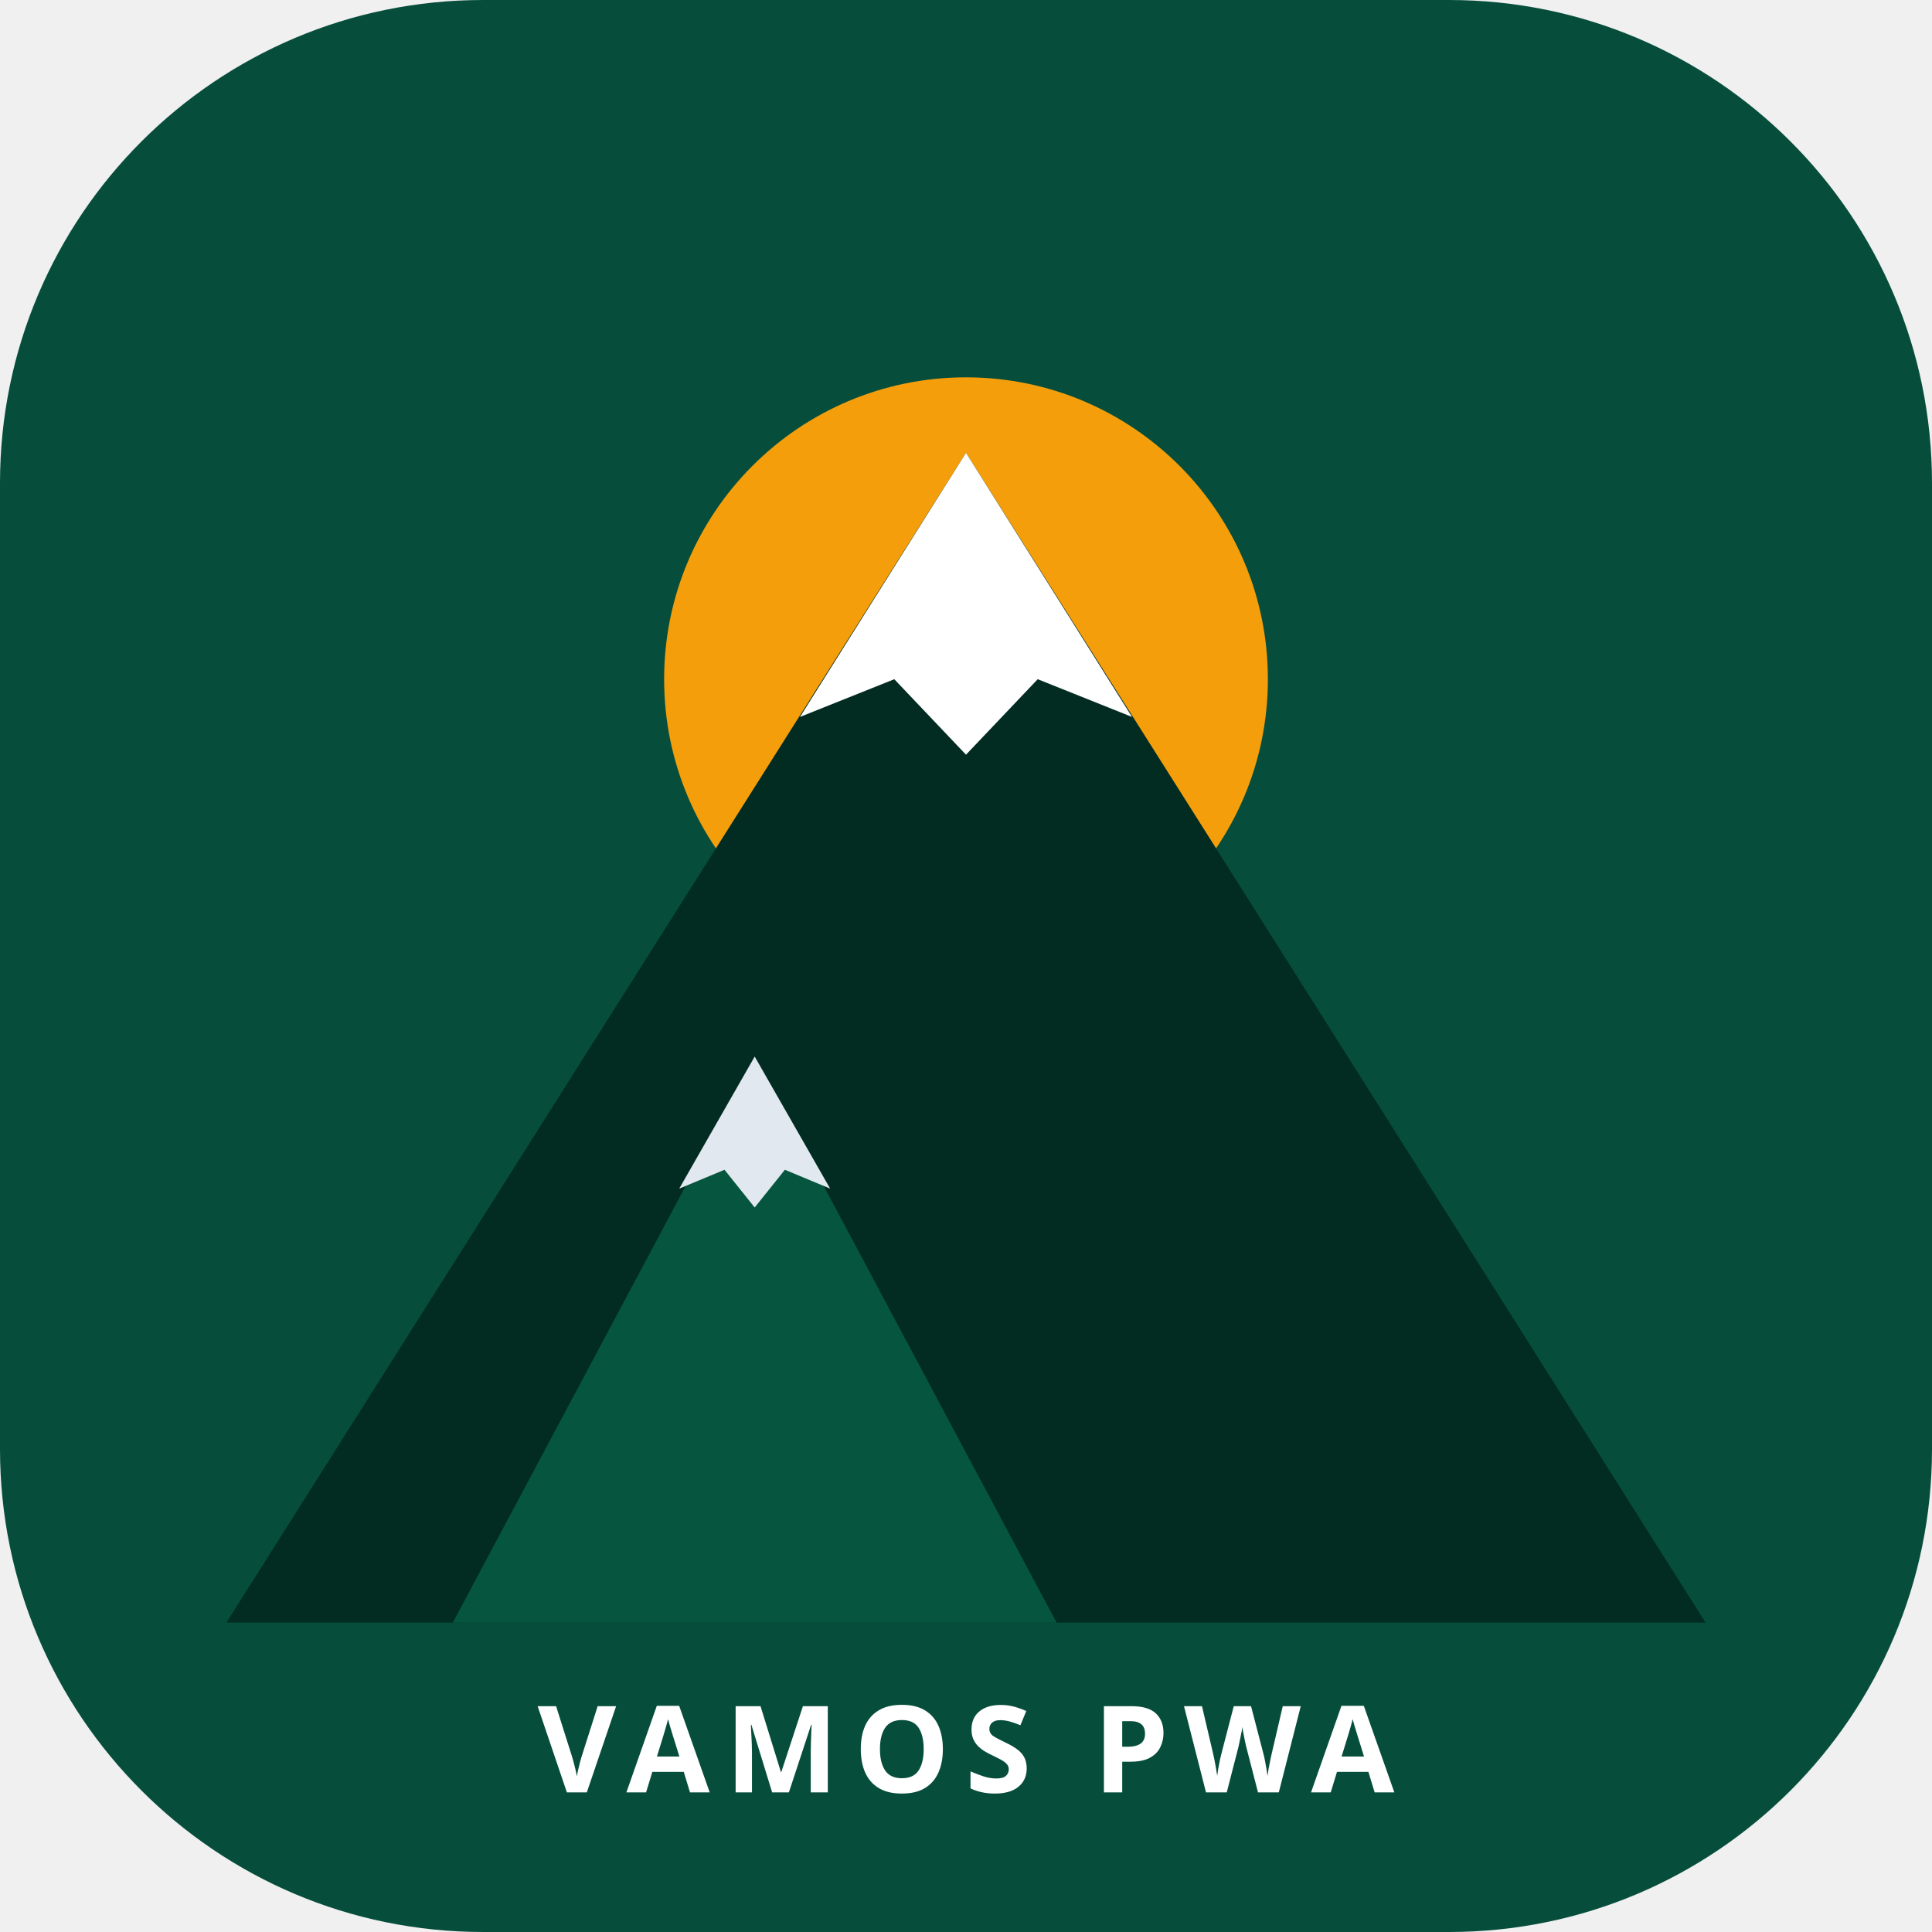
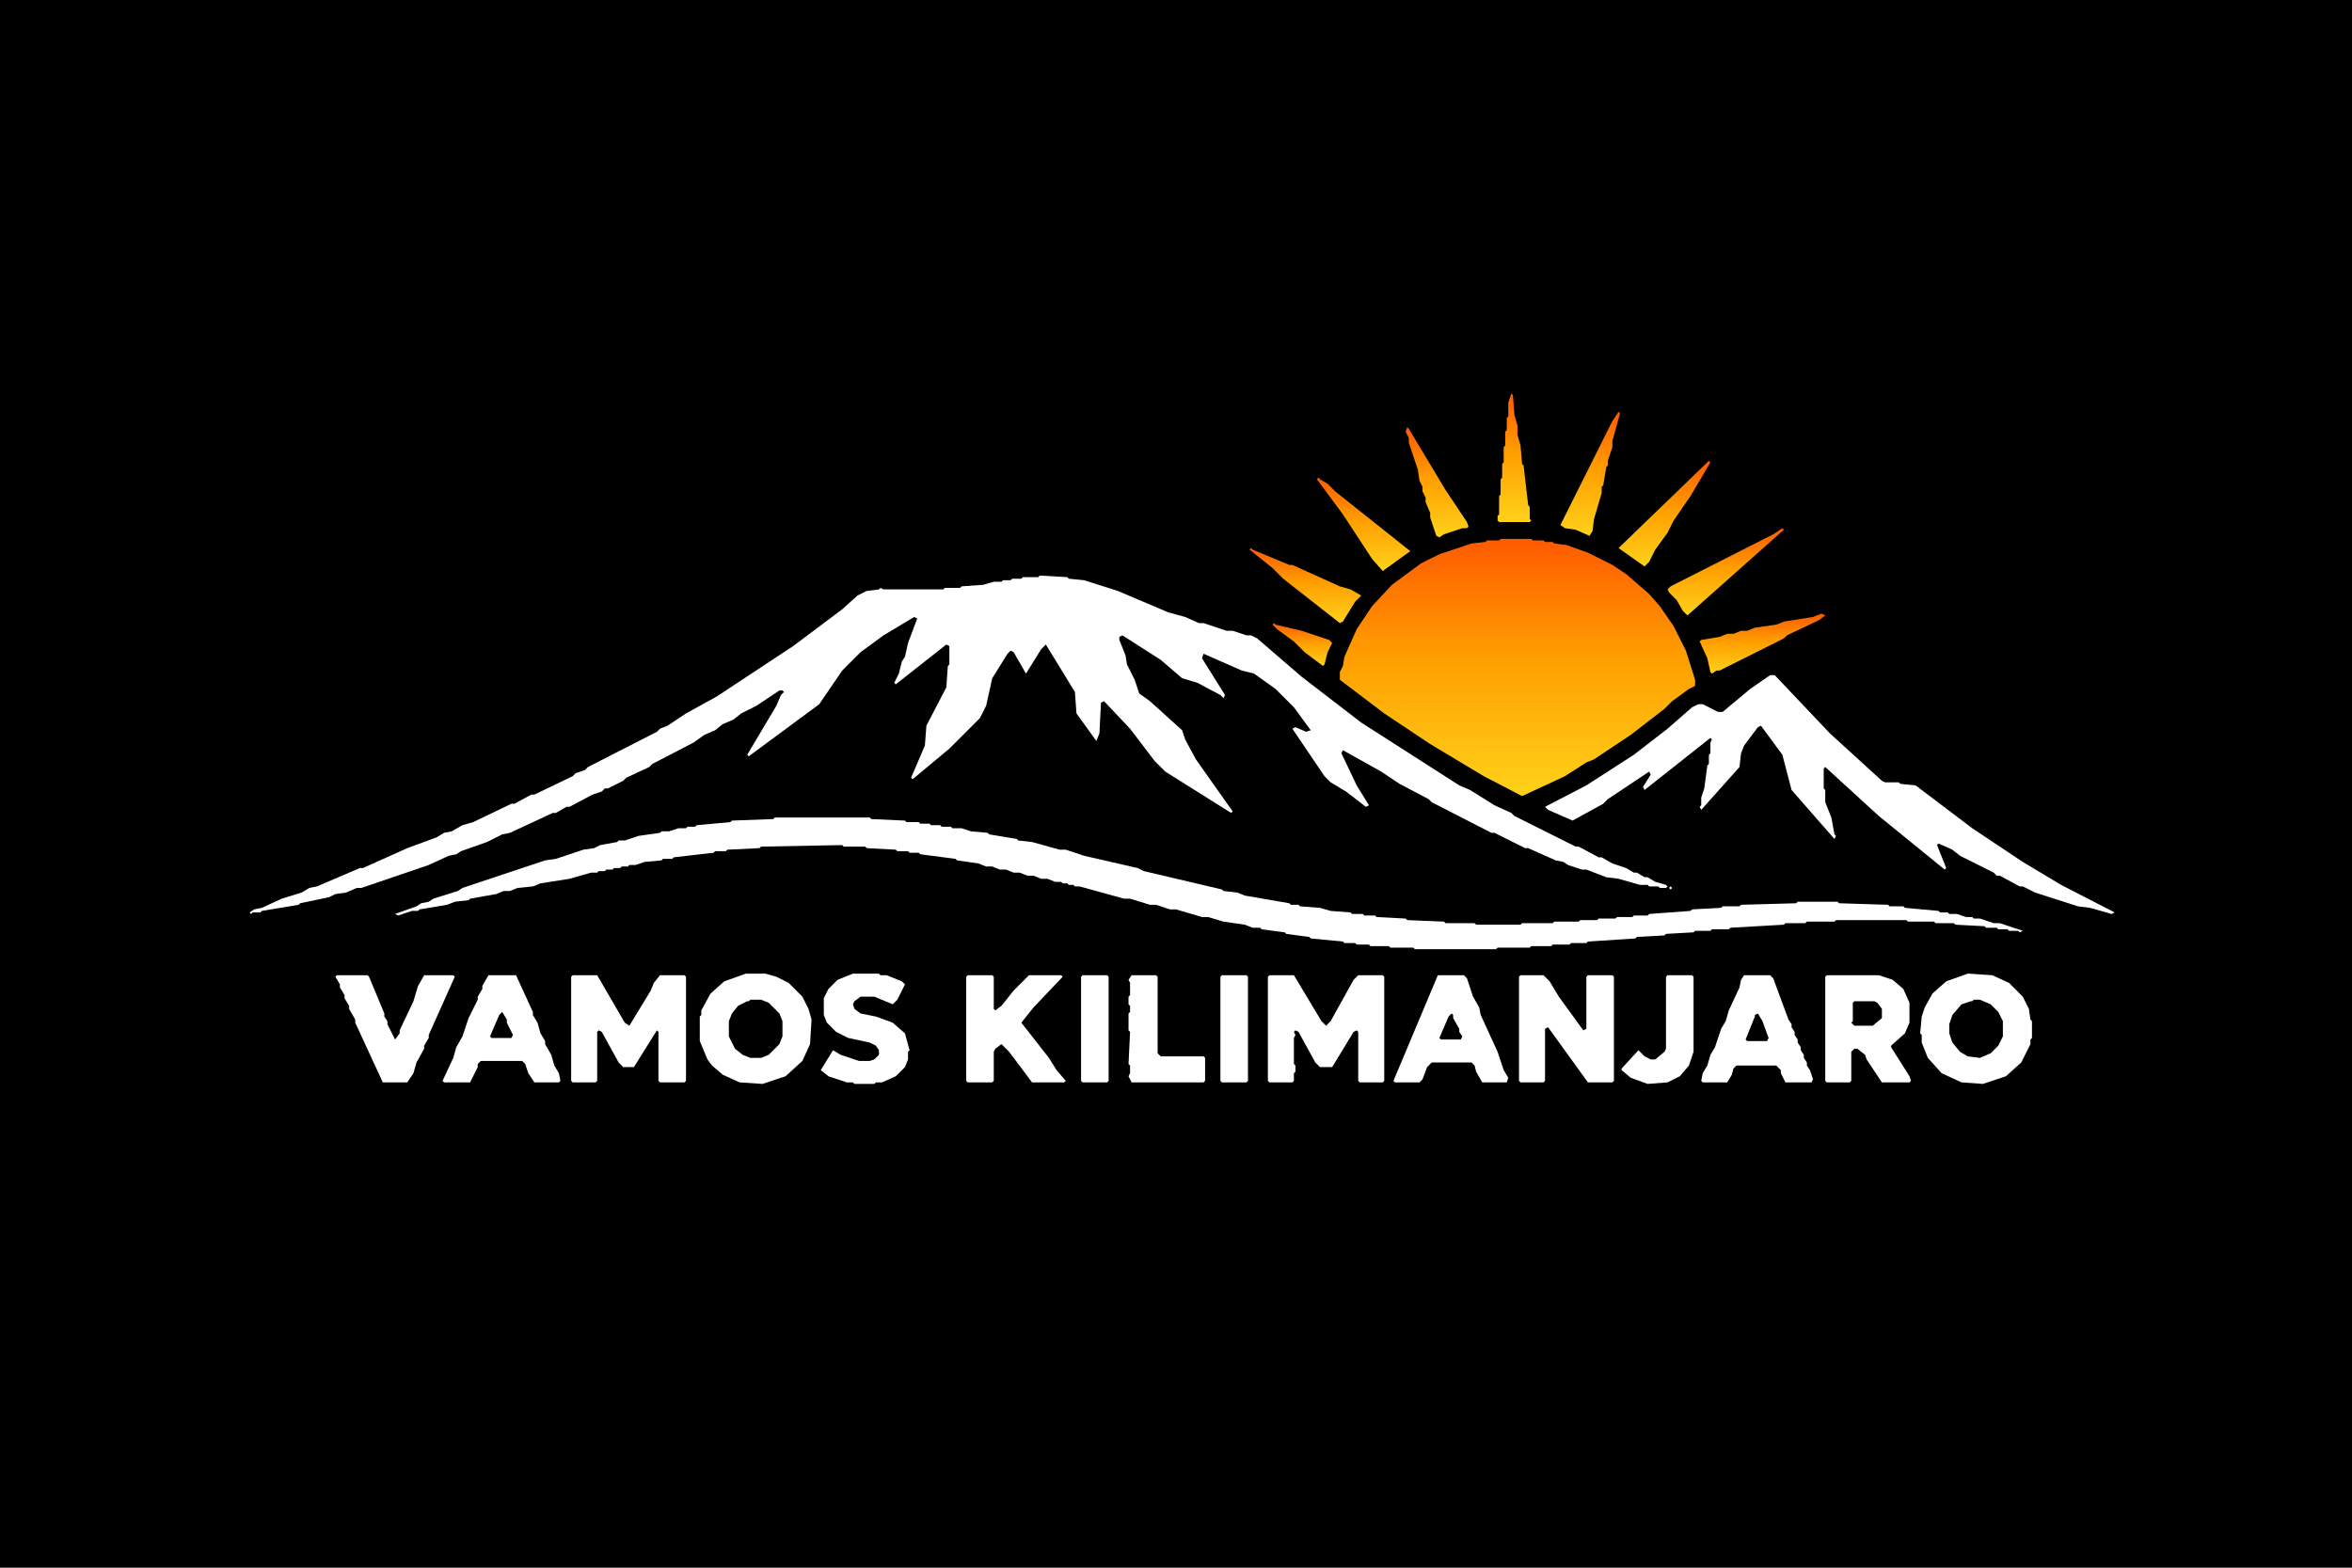
- <svg xmlns="http://www.w3.org/2000/svg" viewBox="0 0 512 512" width="512" height="512">
-   <rect width="512" height="512" rx="128" fill="#064e3b" />
-   <circle cx="256" cy="180" r="80" fill="#f59e0b" />
-   <polygon points="60,430 256,120 452,430" fill="#022c22" />
-   <polygon points="256,120 300,190 275,180 256,200 237,180 212,190" fill="#ffffff" />
-   <polygon points="120,430 200,280 280,430" fill="#065f46" opacity="0.8" />
-   <polygon points="200,280 220,315 208,310 200,320 192,310 180,315" fill="#e2e8f0" />
-   <text x="256" y="475" font-family="sans-serif" font-weight="900" font-size="32" fill="#ffffff" text-anchor="middle" letter-spacing="4">VAMOS PWA</text>
+ <svg xmlns="http://www.w3.org/2000/svg" width="1536" height="1024" viewBox="0 0 1536 1024">
+   <defs>
+     <linearGradient id="sunrise" x1="0" y1="1" x2="0" y2="0">
+       <stop offset="0%" stop-color="#FFD21A" />
+       <stop offset="55%" stop-color="#FF9D00" />
+       <stop offset="100%" stop-color="#FF5A00" />
+     </linearGradient>
+   </defs>
+   <rect width="100%" height="100%" fill="#000000" />
+   <g id="sunrise" fill="url(#sunrise)" fill-rule="evenodd">
+     <path d="M 832,407 831,408 834,411 845,419 852,426 864,435 865,434 867,426 870,420 868,418 850,412 833,408 Z" fill="url(#sunrise)" />
+     <path d="M 1189,401 1184,403 1165,406 1160,408 1146,410 1141,412 1137,412 1132,414 1128,414 1123,416 1111,418 1110,419 1115,430 1117,439 1118,440 1121,438 1123,438 1165,417 1167,415 1188,405 1192,402 1190,401 Z" fill="url(#sunrise)" />
+     <path d="M 817,358 816,359 831,371 838,378 875,407 877,406 885,393 889,389 882,385 875,383 844,369 842,369 818,359 Z" fill="url(#sunrise)" />
+     <path d="M 980,352 979,353 971,353 970,354 961,355 940,362 928,368 909,382 896,396 886,411 878,429 877,435 875,439 875,444 904,466 934,486 969,507 994,520 1022,507 1036,498 1041,496 1065,480 1087,463 1092,458 1103,450 1107,448 1107,444 1101,425 1093,409 1084,396 1077,388 1062,375 1053,369 1037,361 1023,356 1015,355 1014,354 1009,354 1008,353 1001,353 1000,352 981,352 Z" fill="url(#sunrise)" />
+     <path d="M 1164,345 1158,349 1091,383 1089,385 1090,387 1095,392 1099,399 1102,402 1165,346 Z" fill="url(#sunrise)" />
+     <path d="M 861,312 860,313 877,336 896,365 903,373 921,360 872,321 867,316 862,313 Z" fill="url(#sunrise)" />
+     <path d="M 1116,301 1057,358 1074,370 1077,367 1081,359 1089,348 1093,340 1104,324 1117,302 Z" fill="url(#sunrise)" />
+     <path d="M 919,279 918,282 920,286 920,289 926,307 927,314 929,318 929,321 931,325 931,328 934,335 934,338 938,350 940,351 943,349 955,345 958,345 959,344 958,341 944,320 920,280 Z" fill="url(#sunrise)" />
+     <path d="M 1057,269 1053,275 1019,343 1022,345 1029,346 1038,350 1040,347 1041,339 1046,322 1046,318 1047,317 1049,305 1050,304 1050,301 1053,292 1053,288 1058,270 Z" fill="url(#sunrise)" />
+     <path d="M 987,257 985,263 985,272 984,273 984,281 983,282 983,291 982,292 982,302 981,303 981,312 980,313 980,323 979,324 979,336 978,337 978,340 979,341 999,341 1000,340 999,339 999,331 998,330 995,304 994,303 993,291 991,284 991,278 989,271 988,258 Z" fill="url(#sunrise)" />
+   </g>
+   <g id="mountains-and-wordmark" fill="#FFFFFF" fill-rule="evenodd">
+     <path d="M 1193,637 1192,638 1192,706 1193,707 1208,707 1209,706 1209,687 1211,685 1213,685 1218,689 1219,692 1229,707 1247,707 1248,706 1247,703 1235,684 1235,683 1244,675 1247,668 1247,655 1243,646 1236,640 1227,637 1194,637 Z M 1210,655 1211,654 1224,654 1226,655 1229,659 1229,665 1223,670 1211,670 1209,668 1210,667 1210,656 Z" fill="#FFFFFF" />
+     <path d="M 1139,637 1137,640 1136,645 1129,660 1127,667 1124,672 1120,684 1117,689 1115,696 1112,701 1111,706 1112,707 1128,707 1131,702 1132,698 1134,696 1160,696 1163,699 1163,701 1166,707 1183,707 1184,705 1182,699 1180,696 1180,694 1178,691 1178,689 1176,686 1176,684 1174,681 1174,679 1172,676 1172,674 1170,671 1170,669 1168,666 1158,639 1156,637 1140,637 Z M 1146,663 1148,662 1151,667 1155,678 1154,680 1141,680 1140,679 1146,664 Z" fill="#FFFFFF" />
+     <path d="M 1089,637 1088,638 1088,685 1087,687 1081,692 1078,692 1074,690 1070,686 1059,698 1059,699 1065,704 1076,708 1089,707 1097,703 1103,696 1106,687 1106,638 1105,637 1090,637 Z" fill="#FFFFFF" />
+     <path d="M 993,637 992,638 992,706 993,707 1008,707 1009,706 1009,672 1011,671 1037,707 1053,707 1054,706 1054,638 1053,637 1037,637 1036,638 1036,672 1034,673 1018,651 1012,641 1008,637 994,637 Z" fill="#FFFFFF" />
+     <path d="M 939,637 910,706 911,707 927,707 929,705 932,697 935,694 961,694 963,696 964,700 968,707 984,707 985,704 982,699 978,687 967,663 966,658 962,651 958,639 956,637 940,637 Z M 947,663 948,662 949,663 949,665 953,672 953,674 955,677 954,679 941,679 940,678 946,664 Z" fill="#FFFFFF" />
+     <path d="M 829,637 828,638 828,706 829,707 844,707 845,706 845,701 846,700 846,696 845,695 845,678 846,676 845,674 846,673 848,674 859,694 862,697 870,697 884,674 886,673 887,674 887,706 888,707 903,707 904,706 904,638 903,637 887,637 884,640 869,667 866,670 863,667 845,637 830,637 Z" fill="#FFFFFF" />
+     <path d="M 798,637 797,638 797,706 798,707 814,707 815,706 815,638 814,637 799,637 Z" fill="#FFFFFF" />
+     <path d="M 739,637 737,640 738,642 738,650 737,651 737,656 738,657 738,661 737,662 737,673 738,674 737,695 738,696 738,701 737,703 739,707 786,707 787,706 787,691 786,690 758,690 756,688 756,638 755,637 740,637 Z" fill="#FFFFFF" />
+     <path d="M 707,637 706,638 706,706 707,707 723,707 724,706 724,638 723,637 708,637 Z" fill="#FFFFFF" />
+     <path d="M 632,637 631,638 631,706 632,707 648,707 649,706 649,687 650,685 654,682 659,687 674,707 695,707 696,706 690,699 685,691 667,668 675,658 694,638 693,637 672,637 662,647 654,657 650,660 649,659 649,638 648,637 633,637 Z" fill="#FFFFFF" />
+     <path d="M 374,637 373,638 373,706 374,707 389,707 390,706 390,674 391,673 393,674 404,694 407,697 414,697 429,673 430,674 430,706 431,707 447,707 448,706 448,638 447,637 431,637 427,642 425,647 411,670 408,668 390,637 375,637 Z" fill="#FFFFFF" />
+     <path d="M 319,637 315,644 315,646 312,651 312,653 306,665 302,677 298,684 296,691 289,706 290,707 307,707 312,697 312,695 314,693 341,693 343,695 345,701 349,707 365,707 366,706 365,701 362,696 360,689 356,682 356,680 353,675 351,668 348,663 348,661 337,637 320,637 Z M 327,662 328,661 331,666 331,668 335,676 334,678 321,678 320,677 326,663 Z" fill="#FFFFFF" />
+     <path d="M 220,637 219,638 222,643 222,645 225,650 225,652 228,657 228,659 232,666 232,668 250,707 266,707 270,701 272,694 277,685 277,683 280,678 280,676 297,638 296,637 277,637 273,644 270,654 261,673 261,675 258,679 253,669 253,667 251,664 251,662 241,638 240,637 221,637 Z" fill="#FFFFFF" />
+     <path d="M 1285,636 1271,641 1262,649 1257,658 1255,664 1254,675 1255,676 1255,681 1259,691 1268,701 1281,707 1295,708 1310,703 1320,694 1326,682 1326,679 1327,678 1327,667 1326,666 1325,659 1321,651 1312,642 1301,637 1286,636 Z M 1288,654 1289,653 1293,653 1300,656 1305,661 1308,667 1308,677 1305,683 1300,688 1293,691 1285,690 1280,687 1275,681 1273,675 1273,669 1275,663 1281,656 1287,654 Z" fill="#FFFFFF" />
+     <path d="M 557,636 547,640 541,646 538,652 538,663 540,668 546,674 554,678 568,681 572,683 574,686 574,689 571,692 568,693 561,693 549,689 544,686 536,699 541,703 553,707 557,707 558,708 571,708 572,707 576,707 585,703 591,697 593,692 593,687 594,686 591,675 583,668 572,664 562,662 558,659 557,656 558,654 562,651 571,651 583,656 586,653 591,643 589,641 579,637 575,637 574,636 558,636 Z" fill="#FFFFFF" />
+     <path d="M 487,636 473,641 464,649 458,660 458,663 457,664 457,680 462,692 465,696 472,702 483,707 498,708 513,703 524,693 529,682 530,666 528,659 524,651 515,642 507,638 500,636 488,636 Z M 489,654 490,653 497,653 502,655 509,662 511,667 511,677 509,682 502,689 497,691 490,691 485,689 480,685 476,677 476,667 478,662 482,657 488,654 Z" fill="#FFFFFF" />
+     <path d="M 506,534 505,535 478,536 477,537 455,539 454,540 449,540 448,541 443,541 437,543 432,543 431,544 417,546 408,549 404,549 403,550 392,552 388,554 381,555 363,561 356,562 302,580 299,582 283,587 280,589 275,590 272,592 258,597 260,598 269,595 273,595 274,594 292,591 297,589 306,588 307,587 324,584 329,582 333,582 338,580 348,579 353,577 372,574 386,570 390,570 391,569 395,569 396,568 400,568 401,567 405,567 406,566 410,566 411,565 415,565 421,563 432,562 433,561 439,561 440,560 466,557 467,556 474,556 475,555 496,554 497,553 550,552 551,553 565,553 566,554 585,555 586,556 593,556 594,557 600,557 601,558 624,561 625,562 639,564 644,566 648,566 653,568 657,568 662,570 666,570 671,572 675,572 680,574 684,574 689,576 693,576 694,577 697,577 698,578 701,578 702,579 705,579 734,587 738,587 751,591 755,591 764,594 768,594 785,599 789,599 799,602 813,604 818,606 823,606 824,607 839,609 840,610 855,612 856,613 877,615 878,616 885,616 886,617 894,617 895,618 907,618 908,619 923,619 924,620 977,620 978,619 999,619 1000,618 1013,618 1014,617 1025,617 1026,616 1036,616 1037,615 1068,613 1069,612 1087,611 1088,610 1106,609 1107,608 1117,608 1118,607 1129,607 1130,606 1165,604 1166,603 1179,603 1180,602 1198,602 1199,601 1245,601 1246,602 1263,602 1264,603 1276,603 1277,604 1296,605 1297,606 1304,606 1305,607 1311,607 1312,608 1318,608 1319,609 1321,608 1306,603 1302,603 1293,600 1289,600 1288,599 1284,599 1278,597 1273,597 1272,596 1267,596 1266,595 1244,593 1243,592 1234,592 1233,591 1201,590 1200,589 1174,589 1173,590 1137,591 1136,592 1125,592 1124,593 1105,594 1104,595 1077,597 1076,598 1067,598 1066,599 1056,599 1055,600 1044,600 1043,601 1032,601 1031,602 1015,602 1014,603 994,603 993,604 964,604 963,603 944,603 943,602 919,601 918,600 899,599 898,598 891,598 890,597 883,597 882,596 869,595 862,593 849,592 848,591 843,591 842,590 813,585 808,583 799,582 798,581 747,569 743,567 708,559 696,555 692,555 674,550 665,549 664,548 646,545 645,544 634,543 628,541 622,541 621,540 615,540 614,539 608,539 607,538 601,538 600,537 592,537 591,536 569,535 568,534 507,534 Z" fill="#FFFFFF" />
+     <path d="M 1156,441 1143,450 1125,465 1122,465 1112,460 1109,460 1105,462 1089,476 1067,493 1036,513 1009,527 1011,529 1027,536 1047,525 1050,522 1077,504 1078,506 1073,514 1074,516 1117,482 1118,483 1117,485 1117,492 1116,493 1116,499 1115,500 1113,515 1111,521 1111,526 1110,527 1111,529 1136,501 1137,492 1139,487 1148,475 1150,474 1164,493 1170,516 1198,548 1199,546 1198,545 1196,534 1192,524 1192,516 1191,515 1191,502 1192,501 1227,533 1270,568 1271,567 1265,552 1266,551 1275,555 1280,559 1302,570 1304,572 1306,572 1319,579 1321,579 1329,583 1357,592 1365,593 1379,597 1381,596 1346,578 1321,563 1288,541 1251,513 1241,512 1240,511 1231,511 1229,510 1195,479 1159,441 1157,441 Z" fill="#FFFFFF" />
+     <path d="M 679,376 678,377 668,377 667,378 661,378 660,379 655,379 654,380 649,380 642,382 628,383 627,384 617,384 616,385 577,385 575,384 574,385 566,386 560,389 550,398 518,422 468,455 448,466 436,474 431,476 429,478 384,501 382,503 376,505 374,507 349,519 347,519 336,525 334,525 309,537 302,539 295,543 290,544 285,547 266,554 237,567 235,567 207,579 202,580 197,583 184,587 171,593 166,594 163,596 164,597 165,596 170,596 171,595 195,591 196,590 215,586 219,584 226,583 233,580 236,580 280,565 293,559 298,558 301,556 318,550 328,545 333,544 361,531 363,531 370,527 372,527 387,519 393,517 395,515 397,515 407,510 409,508 424,501 426,499 453,485 460,480 467,477 472,473 479,470 484,466 494,461 509,451 511,451 512,452 510,454 507,461 488,493 489,494 535,460 550,438 562,426 577,415 597,403 599,404 593,420 591,429 589,432 587,440 584,446 585,447 618,421 620,422 620,434 619,435 618,449 605,474 604,487 595,508 596,509 620,489 640,469 644,461 648,443 658,427 660,425 662,426 670,440 680,424 683,421 702,452 703,466 716,484 718,479 719,459 721,458 738,476 754,497 761,504 804,531 805,530 781,496 774,483 772,477 751,458 744,453 741,444 736,434 735,428 731,418 731,416 733,415 758,431 772,443 782,446 797,454 799,456 800,454 785,430 786,427 811,438 819,440 833,450 845,462 856,477 853,478 846,475 844,476 865,507 869,511 879,517 892,527 894,526 886,513 876,492 877,490 902,504 914,512 933,522 935,524 974,544 976,544 996,554 998,554 1016,562 1021,563 1024,565 1033,568 1036,568 1049,573 1057,574 1071,578 1076,578 1077,579 1083,579 1084,580 1088,580 1089,579 1091,581 1092,580 1091,579 1090,580 1088,578 1081,576 1076,573 1074,573 1069,570 1067,570 1062,567 1053,564 1046,560 1044,560 1031,553 1029,553 989,533 987,531 976,526 960,516 953,513 889,472 850,442 821,417 817,415 814,415 805,412 801,412 786,407 783,407 774,403 763,400 730,386 708,379 698,378 697,377 680,376 Z" fill="#FFFFFF" />
+   </g>
</svg>
